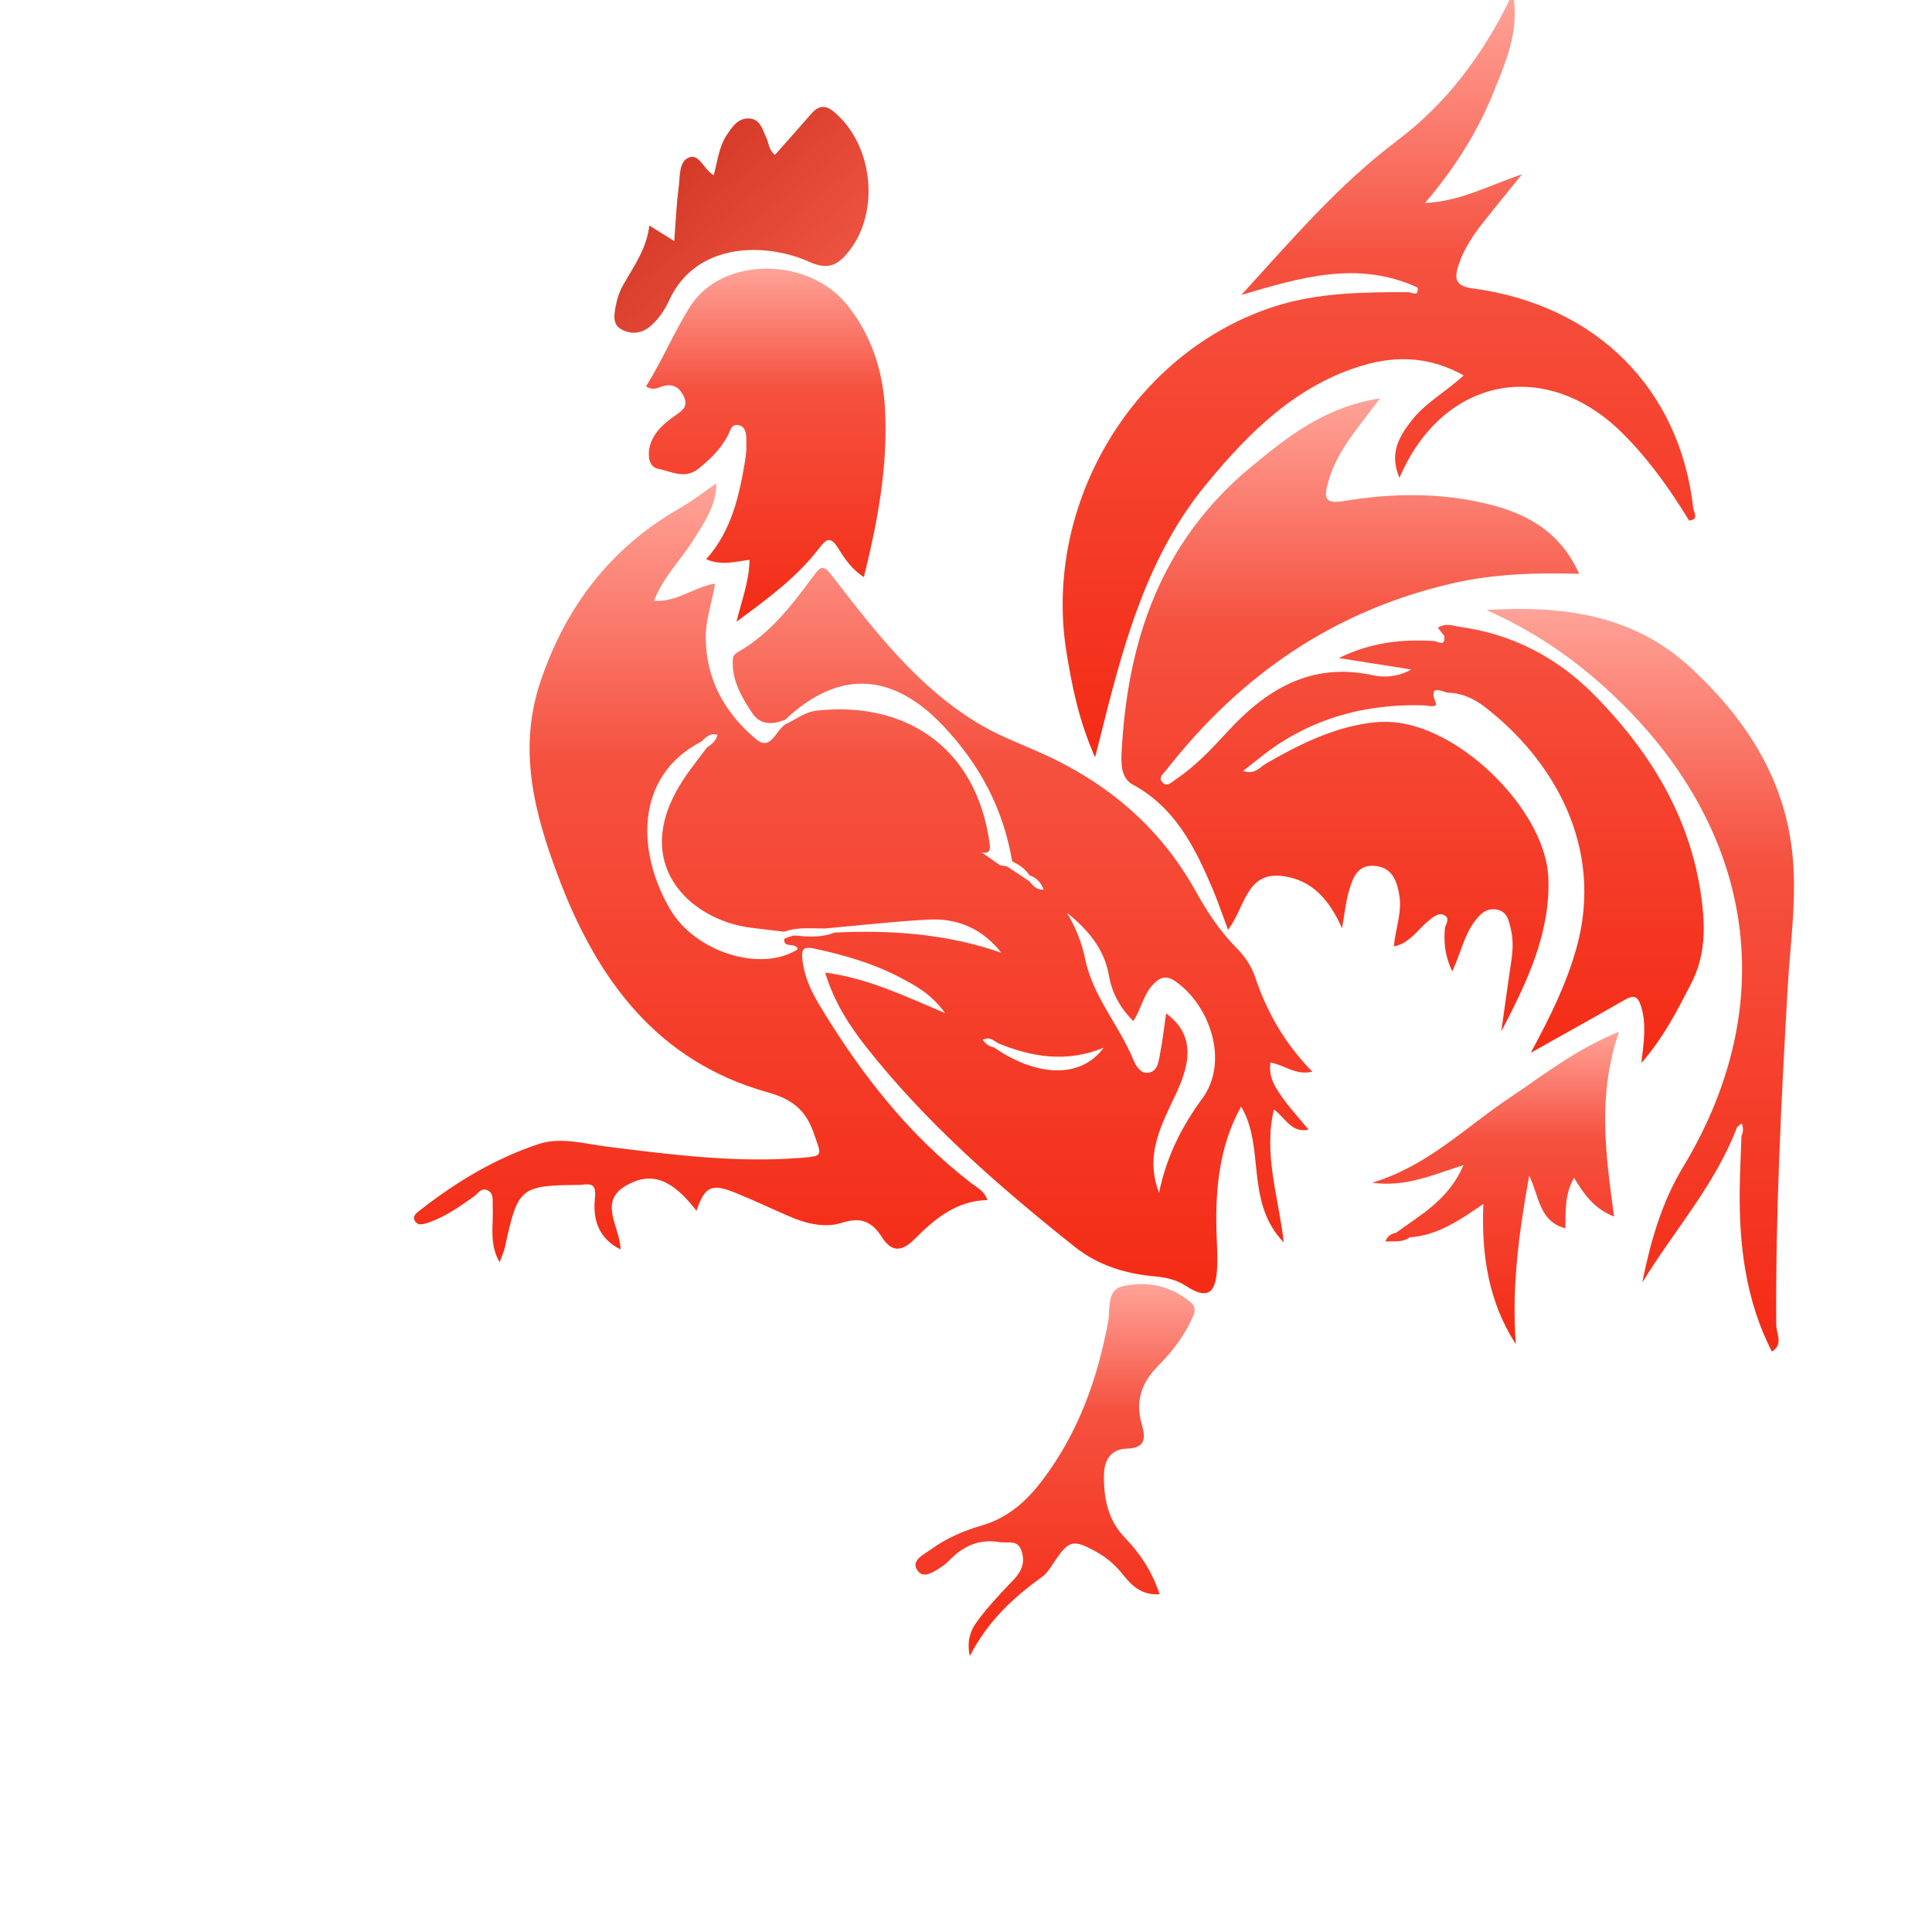
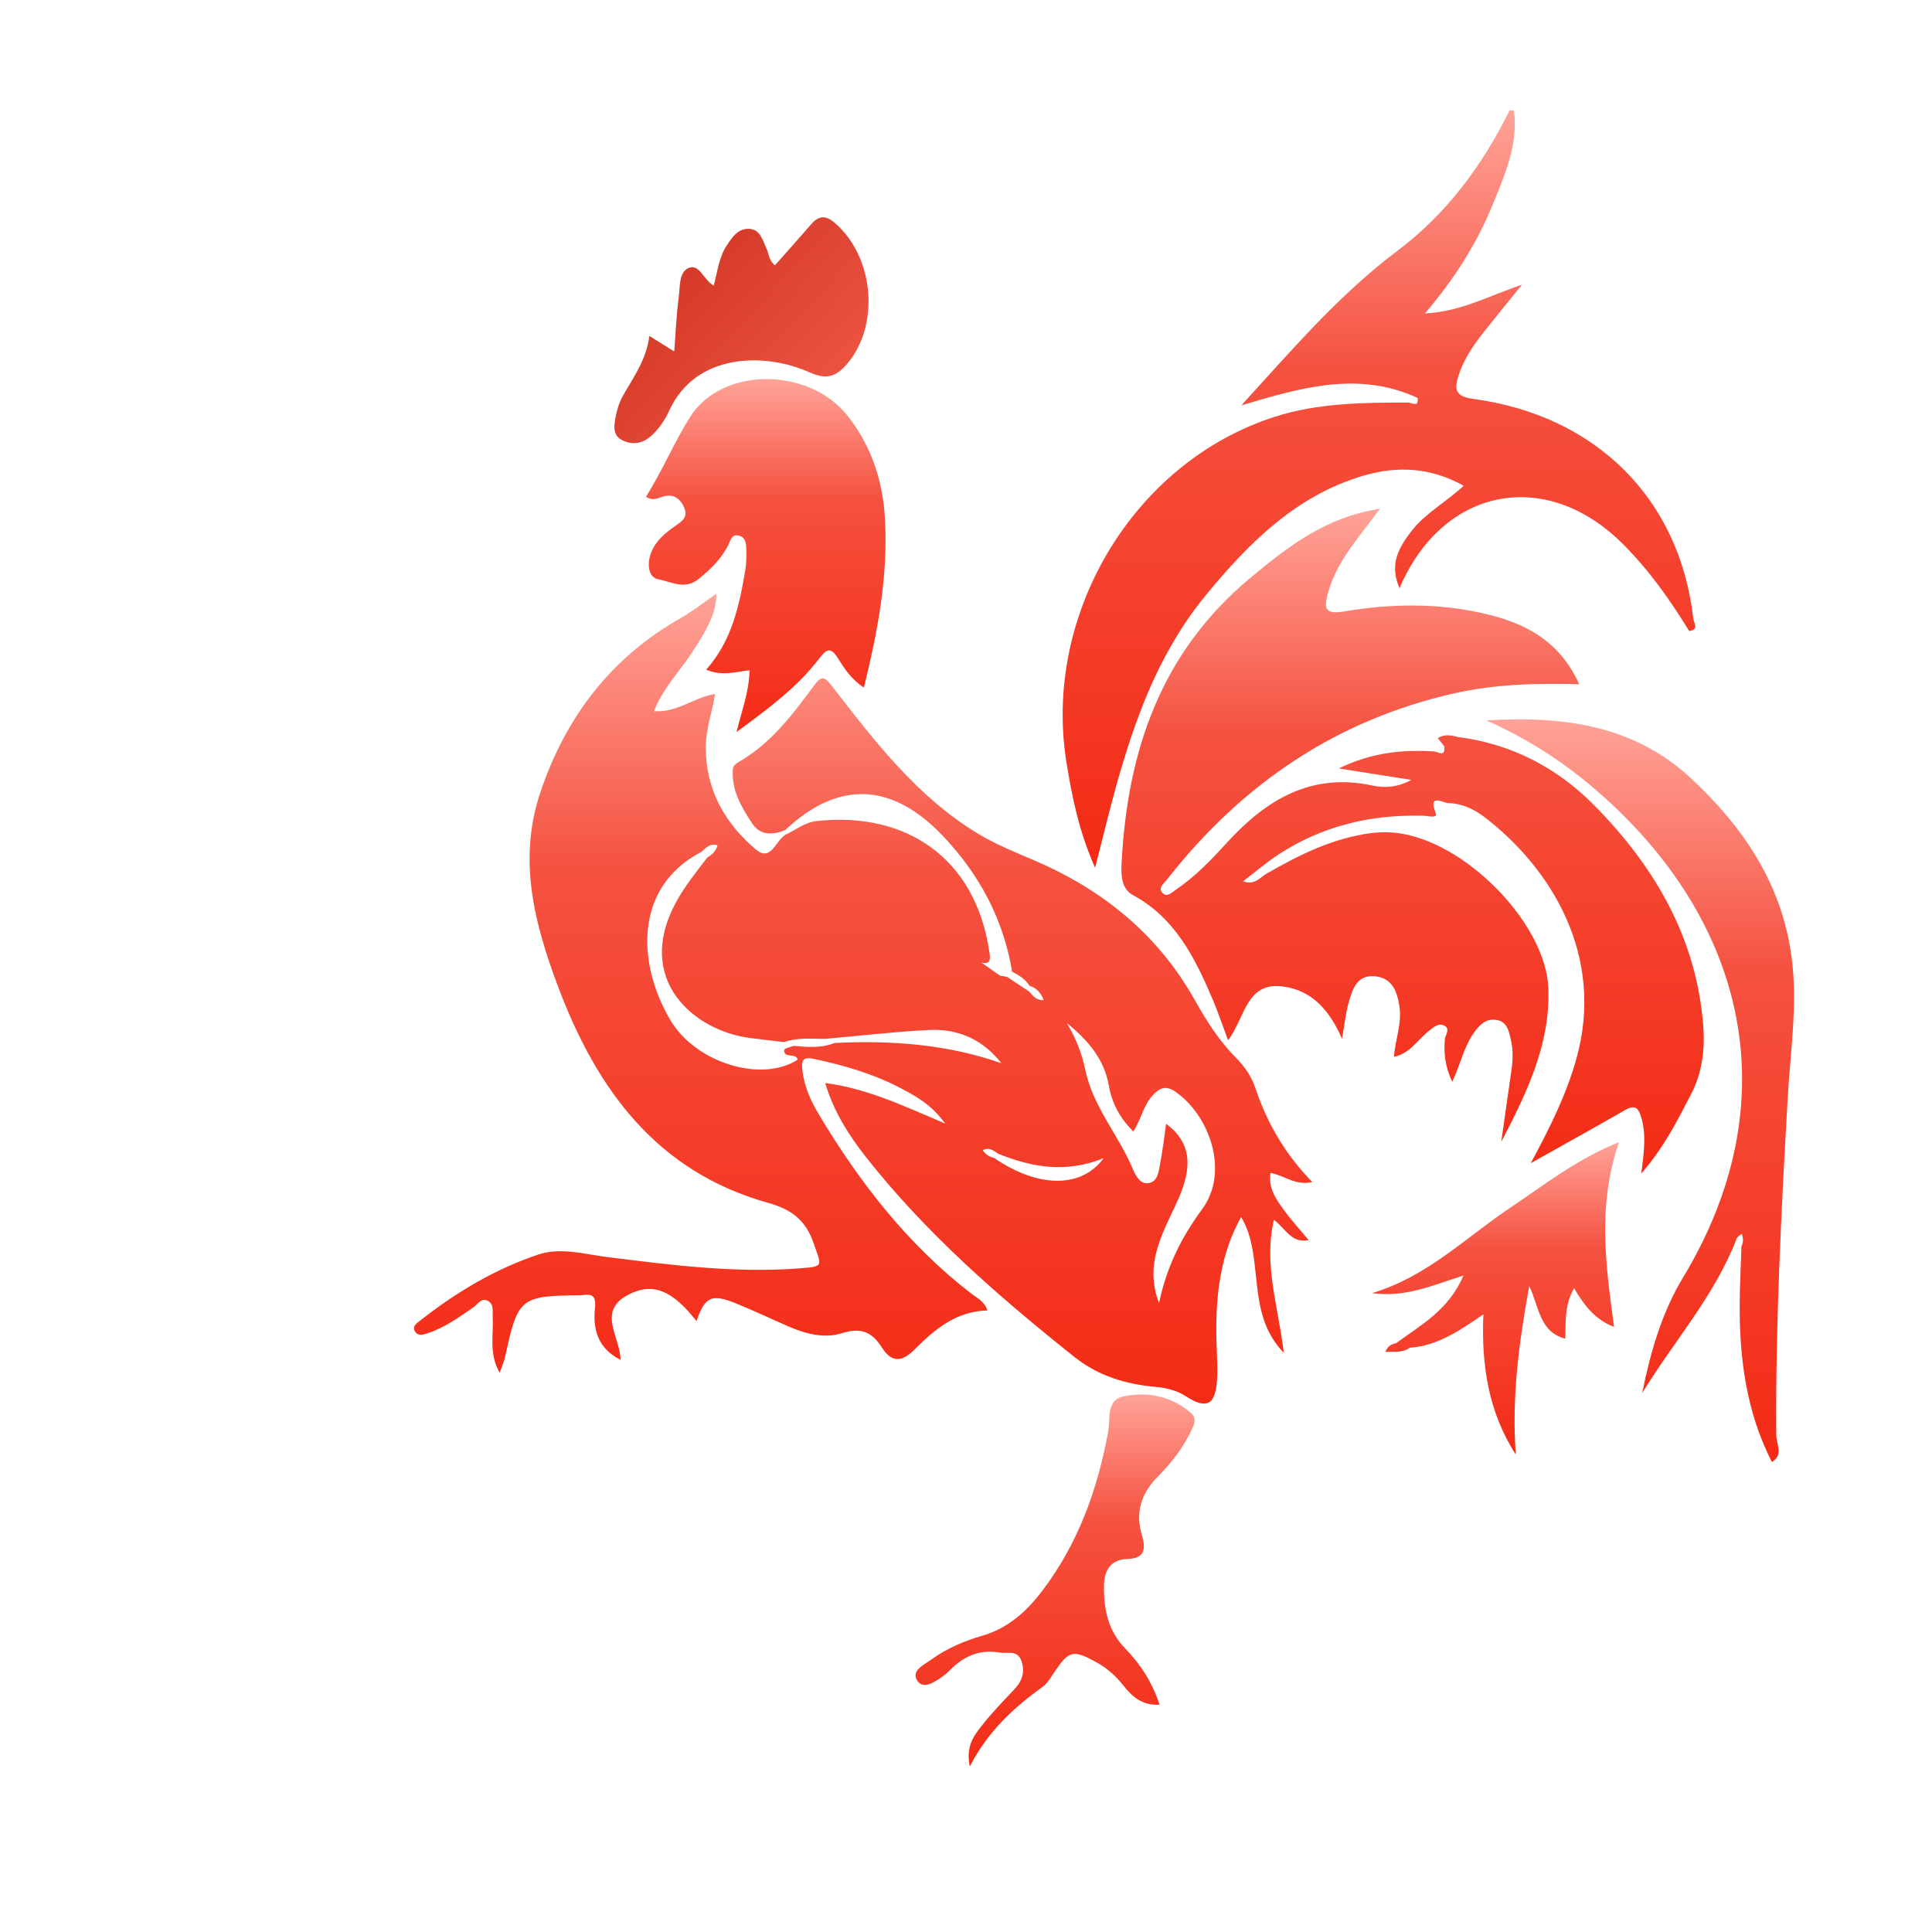
<svg xmlns="http://www.w3.org/2000/svg" width="70" height="70" viewBox="0 0 70 70" fill="none">
-   <path d="M39.677 27.44C39.812 26.91 39.901 26.556 39.99 26.205C40.764 23.122 41.636 20.063 43.692 17.561C45.249 15.668 46.98 13.937 49.422 13.228C50.636 12.877 51.833 12.93 53.031 13.601C52.383 14.201 51.671 14.577 51.17 15.205C50.527 16.011 50.397 16.56 50.706 17.315C52.261 13.659 56 12.917 58.796 15.706C59.74 16.649 60.507 17.726 61.2 18.863C61.581 18.813 61.362 18.571 61.348 18.393C60.856 14.081 57.834 11.046 53.359 10.45C52.703 10.362 52.698 10.07 52.842 9.617C53.029 9.028 53.374 8.52 53.753 8.04C54.162 7.523 54.581 7.012 55.146 6.314C53.893 6.738 52.929 7.289 51.63 7.356C52.731 6.062 53.526 4.784 54.097 3.38C54.537 2.301 55.011 1.22 54.853 0C54.8 0 54.748 0 54.694 0C53.709 2.001 52.409 3.749 50.627 5.09C48.494 6.694 46.775 8.719 44.976 10.687C47.101 10.059 49.197 9.42 51.362 10.417C51.379 10.658 51.346 10.675 51.043 10.585C49.408 10.584 47.761 10.598 46.196 11.098C41.066 12.737 37.767 18.269 38.643 23.642C38.844 24.885 39.089 26.112 39.677 27.44Z" fill="url(#paint0_linear)" />
-   <path d="M47.548 38.829C46.548 37.806 45.899 36.666 45.471 35.388C45.336 34.985 45.084 34.629 44.782 34.325C44.179 33.717 43.721 33.005 43.305 32.26C41.97 29.869 39.975 28.25 37.503 27.186C36.802 26.884 36.084 26.598 35.434 26.205C33.242 24.88 31.701 22.871 30.162 20.88C29.837 20.458 29.75 20.495 29.472 20.869C28.699 21.916 27.912 22.956 26.753 23.615C26.669 23.661 26.563 23.759 26.555 23.841C26.488 24.607 26.855 25.232 27.25 25.831C27.552 26.287 27.998 26.251 28.448 26.078C30.4 24.234 32.352 24.372 34.174 26.299C35.507 27.711 36.351 29.305 36.673 31.21C36.921 31.329 37.146 31.475 37.297 31.714C37.544 31.796 37.708 31.953 37.816 32.236C37.513 32.244 37.414 32.056 37.282 31.92C37.017 31.743 36.751 31.568 36.484 31.391C36.402 31.379 36.319 31.366 36.237 31.351C36.186 31.316 36.135 31.281 36.084 31.245C35.959 31.159 35.835 31.072 35.71 30.983H35.708C35.657 30.947 35.607 30.911 35.556 30.876C35.911 30.964 35.881 30.72 35.849 30.507C35.348 27.048 32.784 25.397 29.592 25.747C29.159 25.795 28.828 26.071 28.451 26.248C28.105 26.458 27.933 27.236 27.391 26.781C26.282 25.847 25.589 24.655 25.57 23.123C25.562 22.454 25.797 21.837 25.908 21.145C25.13 21.269 24.538 21.827 23.695 21.768C24.022 20.931 24.61 20.347 25.052 19.674C25.735 18.635 25.952 18.142 25.954 17.513C25.52 17.811 25.105 18.142 24.649 18.401C22.143 19.827 20.504 21.965 19.584 24.691C18.754 27.141 19.357 29.456 20.227 31.765C21.637 35.507 23.816 38.458 27.828 39.581C28.634 39.806 29.181 40.172 29.478 41.042C29.764 41.877 29.875 41.885 28.989 41.954C26.642 42.136 24.318 41.835 21.994 41.545C21.164 41.442 20.32 41.18 19.493 41.458C17.933 41.981 16.532 42.821 15.234 43.838C15.115 43.929 14.936 44.04 15.023 44.218C15.128 44.435 15.353 44.353 15.512 44.299C16.118 44.096 16.637 43.727 17.157 43.362C17.316 43.252 17.446 42.996 17.689 43.139C17.905 43.268 17.84 43.513 17.851 43.722C17.887 44.376 17.707 45.057 18.103 45.734C18.181 45.514 18.26 45.35 18.297 45.177C18.762 43.024 18.849 42.95 20.988 42.932C21.014 42.932 21.041 42.932 21.066 42.927C21.429 42.882 21.61 42.903 21.556 43.412C21.477 44.156 21.663 44.865 22.485 45.269C22.466 44.43 21.64 43.529 22.724 42.932C23.632 42.433 24.364 42.746 25.236 43.868C25.536 42.99 25.773 42.866 26.636 43.213C27.293 43.478 27.936 43.785 28.588 44.067C29.207 44.336 29.88 44.504 30.511 44.302C31.19 44.087 31.589 44.252 31.954 44.825C32.293 45.357 32.655 45.381 33.147 44.885C33.863 44.164 34.658 43.501 35.778 43.481C35.664 43.146 35.41 43.036 35.207 42.881C32.904 41.113 31.157 38.86 29.67 36.381C29.369 35.876 29.132 35.348 29.069 34.749C29.029 34.381 29.126 34.288 29.502 34.368C30.587 34.601 31.647 34.907 32.633 35.427C33.182 35.717 33.741 36.013 34.245 36.708C32.733 36.067 31.416 35.435 29.897 35.24C30.216 36.295 30.759 37.142 31.381 37.93C33.563 40.699 36.197 42.99 38.933 45.169C39.787 45.85 40.788 46.153 41.858 46.248C42.256 46.283 42.632 46.372 42.975 46.595C43.708 47.07 44.038 46.907 44.095 46.009C44.125 45.532 44.087 45.05 44.074 44.57C44.035 43.009 44.193 41.489 44.968 40.093C45.849 41.561 45.095 43.547 46.514 45.016C46.317 43.334 45.774 41.822 46.156 40.197C46.585 40.512 46.783 41.06 47.416 40.931C47.094 40.544 46.777 40.197 46.502 39.819C46.226 39.438 45.95 39.041 46.031 38.5C46.529 38.576 46.926 38.972 47.548 38.829ZM30.237 33.789C29.754 33.983 29.254 33.94 28.755 33.893C28.634 33.941 28.413 33.986 28.412 34.039C28.399 34.38 28.839 34.12 28.901 34.394C27.593 35.24 25.209 34.516 24.287 32.957C23.072 30.9 22.975 28.125 25.414 26.866C25.576 26.712 25.732 26.544 25.998 26.624C25.939 26.842 25.792 26.969 25.622 27.075C25.224 27.602 24.806 28.109 24.489 28.697C22.981 31.486 25.124 33.338 27.165 33.607C27.579 33.662 27.996 33.707 28.412 33.757C28.45 33.742 28.488 33.731 28.526 33.72C28.548 33.713 28.57 33.707 28.591 33.702C28.594 33.7 28.597 33.7 28.601 33.7C29.021 33.598 29.453 33.641 29.881 33.641C31.138 33.53 32.392 33.383 33.65 33.318C34.694 33.264 35.596 33.646 36.281 34.521C34.312 33.832 32.288 33.689 30.237 33.789ZM36.013 37.949C35.838 37.919 35.712 37.827 35.607 37.673C35.87 37.54 36.018 37.721 36.189 37.81C37.406 38.301 38.642 38.51 39.987 37.962C39.177 39.078 37.579 39.035 36.013 37.949ZM43.557 39.81C42.832 40.795 42.27 41.876 41.994 43.218C41.574 42.116 41.878 41.233 42.267 40.358C42.483 39.873 42.746 39.404 42.898 38.9C43.146 38.092 43.084 37.33 42.251 36.716C42.172 37.265 42.121 37.715 42.035 38.157C41.98 38.434 41.961 38.799 41.627 38.865C41.328 38.922 41.154 38.616 41.059 38.388C40.542 37.139 39.595 36.103 39.315 34.735C39.195 34.147 38.969 33.594 38.655 33.069C39.393 33.665 40.002 34.354 40.174 35.326C40.288 35.976 40.571 36.504 41.062 36.996C41.348 36.556 41.424 36.059 41.75 35.7C41.991 35.435 42.222 35.308 42.567 35.542C43.828 36.398 44.554 38.458 43.557 39.81Z" fill="url(#paint1_linear)" />
-   <path d="M61.276 35.634C61.676 34.863 61.779 34.015 61.711 33.15C61.459 29.953 59.935 27.38 57.763 25.179C56.416 23.812 54.756 22.95 52.828 22.704C52.578 22.638 52.333 22.592 52.094 22.743C52.172 22.842 52.25 22.94 52.328 23.04C52.374 23.425 52.142 23.268 51.971 23.226C50.827 23.159 49.712 23.253 48.507 23.843C49.493 23.998 50.314 24.128 51.134 24.257C50.657 24.525 50.166 24.559 49.724 24.462C47.519 23.986 45.893 24.963 44.474 26.51C43.9 27.136 43.319 27.754 42.611 28.23C42.47 28.324 42.299 28.523 42.129 28.36C41.938 28.177 42.162 28.023 42.265 27.889C44.972 24.427 48.392 22.092 52.683 21.122C54.145 20.792 55.627 20.747 57.217 20.79C56.509 19.226 55.284 18.592 53.856 18.25C52.139 17.837 50.4 17.866 48.678 18.157C47.954 18.279 47.984 17.982 48.114 17.493C48.289 16.84 48.627 16.268 49.021 15.73C49.317 15.324 49.627 14.929 50.001 14.434C48.026 14.735 46.663 15.803 45.28 16.957C42.067 19.639 40.856 23.191 40.639 27.223C40.617 27.64 40.602 28.189 41.045 28.429C42.573 29.254 43.292 30.695 43.933 32.201C44.127 32.654 44.282 33.123 44.495 33.689C45.114 32.883 45.144 31.557 46.493 31.743C47.545 31.888 48.172 32.607 48.624 33.635C48.719 33.098 48.757 32.697 48.867 32.315C49.008 31.825 49.176 31.295 49.844 31.375C50.462 31.449 50.625 31.949 50.704 32.467C50.798 33.082 50.555 33.67 50.503 34.29C51.087 34.174 51.361 33.675 51.769 33.355C51.933 33.228 52.117 33.044 52.334 33.163C52.561 33.286 52.361 33.497 52.348 33.664C52.31 34.163 52.356 34.642 52.617 35.196C52.923 34.542 53.045 33.904 53.421 33.394C53.615 33.132 53.834 32.898 54.203 32.951C54.6 33.008 54.66 33.331 54.737 33.649C54.827 34.02 54.819 34.386 54.765 34.76C54.637 35.629 54.518 36.499 54.394 37.37C55.311 35.611 56.176 33.839 56.1 31.807C56.014 29.54 53.285 26.675 50.863 26.219C50.471 26.145 50.089 26.134 49.689 26.184C48.297 26.36 47.08 26.971 45.882 27.658C45.65 27.791 45.46 28.088 45.039 27.931C45.493 27.584 45.891 27.242 46.325 26.958C47.924 25.913 49.694 25.501 51.585 25.556C51.731 25.561 52.099 25.662 52.02 25.465C51.721 24.724 52.307 25.095 52.467 25.098C52.951 25.106 53.397 25.309 53.778 25.599C56.235 27.483 58.147 30.648 57.12 34.343C56.758 35.642 56.173 36.83 55.462 38.144C56.7 37.448 57.782 36.851 58.855 36.233C59.193 36.039 59.345 36.079 59.464 36.478C59.651 37.1 59.567 37.715 59.469 38.515C60.299 37.562 60.781 36.589 61.276 35.634Z" fill="url(#paint2_linear)" />
-   <path d="M24.997 11.117C24.419 12.04 23.991 13.071 23.405 14.001C23.615 14.129 23.769 14.084 23.916 14.027C24.296 13.879 24.58 13.966 24.768 14.346C24.973 14.757 24.676 14.905 24.413 15.093C24.111 15.308 23.823 15.552 23.65 15.889C23.432 16.311 23.439 16.914 23.853 16.988C24.286 17.065 24.803 17.384 25.298 16.988C25.74 16.634 26.13 16.257 26.387 15.748C26.466 15.592 26.503 15.353 26.747 15.401C27.004 15.451 27.038 15.682 27.041 15.9C27.042 16.14 27.049 16.384 27.009 16.618C26.793 17.929 26.519 19.22 25.586 20.262C26.146 20.503 26.631 20.35 27.157 20.283C27.147 21.02 26.896 21.688 26.685 22.523C27.858 21.664 28.893 20.893 29.688 19.852C29.95 19.509 30.1 19.436 30.359 19.849C30.594 20.223 30.84 20.609 31.299 20.91C31.805 18.876 32.178 16.874 32.065 14.815C31.989 13.436 31.575 12.148 30.7 11.054C29.29 9.286 26.146 9.28 24.997 11.117Z" fill="url(#paint3_linear)" />
-   <path d="M64.91 30.659C64.557 28.013 63.151 25.951 61.269 24.201C59.163 22.242 56.565 21.935 53.853 22.102C55.292 22.739 56.597 23.568 57.787 24.591C63.363 29.383 64.801 35.966 60.977 42.291C60.204 43.57 59.796 45.005 59.501 46.471C60.65 44.589 62.143 42.932 62.936 40.841C62.992 40.795 63.043 40.74 63.109 40.708C63.163 40.858 63.171 41.005 63.097 41.151C63.075 41.811 63.04 42.473 63.033 43.133C63.011 45.161 63.26 47.136 64.198 48.97C64.631 48.705 64.355 48.323 64.357 47.987C64.328 43.934 64.539 39.891 64.768 35.846C64.863 34.12 65.142 32.393 64.91 30.659Z" fill="url(#paint4_linear)" />
-   <path d="M22.524 11.939C22.873 12.124 23.245 12.09 23.557 11.825C23.864 11.565 24.087 11.228 24.254 10.866C25.224 8.772 27.728 8.771 29.326 9.489C29.96 9.773 30.297 9.638 30.678 9.2C31.898 7.794 31.674 5.291 30.238 4.069C29.892 3.774 29.646 3.825 29.375 4.141C28.948 4.637 28.509 5.124 28.078 5.612C27.845 5.428 27.863 5.19 27.772 5.004C27.626 4.702 27.552 4.299 27.123 4.291C26.738 4.284 26.533 4.588 26.338 4.882C26.047 5.318 25.996 5.84 25.86 6.348C25.497 6.147 25.349 5.572 24.981 5.699C24.59 5.834 24.644 6.375 24.594 6.752C24.508 7.39 24.483 8.035 24.429 8.735C24.133 8.551 23.911 8.413 23.527 8.172C23.424 9.028 22.956 9.659 22.573 10.335C22.445 10.561 22.358 10.825 22.31 11.082C22.253 11.387 22.174 11.753 22.524 11.939Z" fill="url(#paint5_linear)" />
-   <path d="M54.699 39.772C53.102 40.837 51.722 42.251 49.713 42.852C50.919 43.022 51.889 42.574 53.025 42.214C52.488 43.472 51.477 44.008 50.586 44.663C50.44 44.7 50.295 44.74 50.192 44.983C50.521 44.962 50.811 45.028 51.079 44.83C52.081 44.763 52.883 44.215 53.745 43.621C53.666 45.493 53.942 47.184 54.921 48.703C54.769 46.682 55.021 44.71 55.407 42.595C55.775 43.372 55.773 44.257 56.717 44.504C56.725 43.855 56.695 43.257 57.032 42.675C57.4 43.29 57.778 43.807 58.48 44.077C58.177 41.835 57.87 39.664 58.661 37.381C57.079 38.023 55.924 38.955 54.699 39.772Z" fill="url(#paint6_linear)" />
-   <path d="M40.691 46.598C40.075 46.728 40.236 47.427 40.151 47.881C39.761 49.978 39.063 51.929 37.763 53.638C37.187 54.396 36.522 54.993 35.587 55.266C34.932 55.457 34.296 55.725 33.734 56.135C33.471 56.328 32.995 56.528 33.237 56.896C33.456 57.228 33.855 56.943 34.142 56.75C34.229 56.691 34.312 56.621 34.385 56.546C34.889 56.019 35.477 55.746 36.221 55.875C36.514 55.925 36.87 55.761 37.013 56.196C37.146 56.599 37.025 56.915 36.748 57.211C36.348 57.635 35.941 58.054 35.583 58.511C35.297 58.874 34.983 59.258 35.137 60C35.811 58.703 36.743 57.864 37.771 57.121C37.936 57.002 38.054 56.806 38.171 56.63C38.734 55.788 38.869 55.751 39.758 56.247C40.131 56.456 40.439 56.736 40.707 57.076C41.02 57.472 41.388 57.805 42.014 57.763C41.746 56.944 41.312 56.287 40.764 55.722C40.139 55.077 39.99 54.296 39.999 53.452C40.005 52.906 40.24 52.504 40.828 52.487C41.483 52.467 41.524 52.13 41.37 51.61C41.127 50.791 41.349 50.107 41.948 49.501C42.432 49.013 42.862 48.469 43.16 47.836C43.26 47.623 43.39 47.401 43.143 47.189C42.421 46.571 41.559 46.413 40.691 46.598Z" fill="url(#paint7_linear)" />
-   <path d="M37.338 31.778C37.343 31.786 37.344 31.794 37.344 31.802C37.349 31.796 37.354 31.79 37.358 31.782C37.351 31.782 37.344 31.78 37.338 31.778Z" fill="url(#paint8_linear)" />
+   <path d="M39.677 31.44C39.812 30.91 39.901 30.556 39.99 30.205C40.764 27.122 41.636 24.063 43.692 21.561C45.249 19.668 46.98 17.937 49.422 17.228C50.636 16.877 51.833 16.93 53.031 17.601C52.383 18.201 51.671 18.577 51.17 19.205C50.527 20.011 50.397 20.56 50.706 21.315C52.261 17.659 56 16.917 58.796 19.706C59.74 20.649 60.507 21.726 61.2 22.863C61.581 22.813 61.362 22.571 61.348 22.393C60.856 18.081 57.834 15.046 53.359 14.45C52.703 14.362 52.698 14.07 52.842 13.617C53.029 13.028 53.374 12.52 53.753 12.04C54.162 11.523 54.581 11.012 55.146 10.314C53.893 10.738 52.929 11.289 51.63 11.356C52.731 10.062 53.526 8.784 54.097 7.38C54.537 6.301 55.011 5.22 54.853 4C54.8 4 54.748 4 54.694 4C53.709 6.001 52.409 7.75 50.627 9.09C48.494 10.694 46.775 12.719 44.976 14.687C47.101 14.059 49.197 13.419 51.362 14.417C51.379 14.658 51.346 14.675 51.043 14.585C49.408 14.584 47.761 14.598 46.196 15.098C41.066 16.737 37.767 22.269 38.643 27.642C38.844 28.885 39.089 30.112 39.677 31.44Z" fill="url(#paint0_linear)" />
+   <path d="M47.548 42.829C46.548 41.806 45.899 40.666 45.471 39.388C45.336 38.985 45.084 38.629 44.782 38.325C44.179 37.717 43.721 37.005 43.305 36.26C41.97 33.869 39.975 32.251 37.503 31.186C36.802 30.884 36.084 30.598 35.434 30.205C33.242 28.88 31.701 26.871 30.162 24.88C29.837 24.458 29.75 24.495 29.472 24.869C28.699 25.916 27.912 26.956 26.753 27.615C26.669 27.661 26.563 27.759 26.555 27.841C26.488 28.607 26.855 29.232 27.25 29.831C27.552 30.287 27.998 30.251 28.448 30.078C30.4 28.234 32.352 28.372 34.174 30.299C35.507 31.711 36.351 33.306 36.673 35.21C36.921 35.329 37.146 35.475 37.297 35.714C37.544 35.796 37.708 35.953 37.816 36.236C37.513 36.244 37.414 36.056 37.282 35.92C37.017 35.743 36.751 35.568 36.484 35.391C36.402 35.379 36.319 35.366 36.237 35.351C36.186 35.316 36.135 35.281 36.084 35.245C35.959 35.159 35.835 35.072 35.71 34.983H35.708C35.657 34.947 35.607 34.911 35.556 34.876C35.911 34.964 35.881 34.72 35.849 34.507C35.348 31.048 32.784 29.397 29.592 29.747C29.159 29.795 28.828 30.071 28.451 30.248C28.105 30.458 27.933 31.236 27.391 30.781C26.282 29.847 25.589 28.655 25.57 27.123C25.562 26.454 25.797 25.837 25.908 25.145C25.13 25.269 24.538 25.827 23.695 25.768C24.022 24.931 24.61 24.347 25.052 23.674C25.735 22.635 25.952 22.142 25.954 21.513C25.52 21.811 25.105 22.142 24.649 22.401C22.143 23.827 20.504 25.965 19.584 28.691C18.754 31.141 19.357 33.456 20.227 35.766C21.637 39.507 23.816 42.458 27.828 43.581C28.634 43.806 29.181 44.172 29.478 45.042C29.764 45.877 29.875 45.885 28.989 45.954C26.642 46.136 24.318 45.835 21.994 45.545C21.164 45.442 20.32 45.18 19.493 45.458C17.933 45.981 16.532 46.821 15.234 47.838C15.115 47.929 14.936 48.04 15.023 48.218C15.128 48.435 15.353 48.353 15.512 48.299C16.118 48.096 16.637 47.727 17.157 47.362C17.316 47.252 17.446 46.996 17.689 47.139C17.905 47.268 17.84 47.513 17.851 47.722C17.887 48.376 17.707 49.057 18.103 49.734C18.181 49.514 18.26 49.35 18.297 49.177C18.762 47.024 18.849 46.95 20.988 46.932C21.014 46.932 21.041 46.932 21.066 46.927C21.429 46.882 21.61 46.903 21.556 47.412C21.477 48.156 21.663 48.865 22.485 49.269C22.466 48.43 21.64 47.529 22.724 46.932C23.632 46.433 24.364 46.746 25.236 47.868C25.536 46.99 25.773 46.866 26.636 47.213C27.293 47.478 27.936 47.785 28.588 48.067C29.207 48.336 29.88 48.504 30.511 48.302C31.19 48.087 31.589 48.252 31.954 48.825C32.293 49.357 32.655 49.381 33.147 48.885C33.863 48.164 34.658 47.501 35.778 47.481C35.664 47.146 35.41 47.036 35.207 46.881C32.904 45.113 31.157 42.86 29.67 40.381C29.369 39.876 29.132 39.348 29.069 38.749C29.029 38.381 29.126 38.288 29.502 38.368C30.587 38.601 31.647 38.907 32.633 39.427C33.182 39.717 33.741 40.013 34.245 40.708C32.733 40.067 31.416 39.435 29.897 39.24C30.216 40.295 30.759 41.142 31.381 41.93C33.563 44.699 36.197 46.99 38.933 49.169C39.787 49.85 40.788 50.153 41.858 50.248C42.256 50.283 42.632 50.372 42.975 50.595C43.708 51.07 44.038 50.907 44.095 50.009C44.125 49.532 44.087 49.05 44.074 48.57C44.035 47.009 44.193 45.489 44.968 44.093C45.849 45.561 45.095 47.547 46.514 49.016C46.317 47.334 45.774 45.822 46.156 44.197C46.585 44.512 46.783 45.06 47.416 44.931C47.094 44.544 46.777 44.197 46.502 43.819C46.226 43.438 45.95 43.041 46.031 42.5C46.529 42.576 46.926 42.972 47.548 42.829ZM30.237 37.789C29.754 37.983 29.254 37.94 28.755 37.893C28.634 37.941 28.413 37.986 28.412 38.039C28.399 38.38 28.839 38.12 28.901 38.394C27.593 39.24 25.209 38.516 24.287 36.957C23.072 34.9 22.975 32.125 25.414 30.866C25.576 30.712 25.732 30.544 25.998 30.624C25.939 30.842 25.792 30.969 25.622 31.075C25.224 31.602 24.806 32.109 24.489 32.697C22.981 35.486 25.124 37.338 27.165 37.607C27.579 37.662 27.996 37.707 28.412 37.757C28.45 37.742 28.488 37.731 28.526 37.72C28.548 37.713 28.57 37.707 28.591 37.702C28.594 37.7 28.597 37.7 28.601 37.7C29.021 37.598 29.453 37.641 29.881 37.641C31.138 37.53 32.392 37.383 33.65 37.318C34.694 37.264 35.596 37.646 36.281 38.521C34.312 37.832 32.288 37.689 30.237 37.789ZM36.013 41.949C35.838 41.919 35.712 41.827 35.607 41.673C35.87 41.54 36.018 41.721 36.189 41.81C37.406 42.301 38.642 42.51 39.987 41.962C39.177 43.078 37.579 43.035 36.013 41.949ZM43.557 43.81C42.832 44.795 42.27 45.876 41.994 47.218C41.574 46.116 41.878 45.233 42.267 44.358C42.483 43.873 42.746 43.404 42.898 42.9C43.146 42.092 43.084 41.33 42.251 40.716C42.172 41.265 42.121 41.715 42.035 42.157C41.98 42.434 41.961 42.799 41.627 42.865C41.328 42.922 41.154 42.616 41.059 42.388C40.542 41.139 39.595 40.103 39.315 38.735C39.195 38.147 38.969 37.594 38.655 37.069C39.393 37.665 40.002 38.354 40.174 39.326C40.288 39.976 40.571 40.504 41.062 40.996C41.348 40.556 41.424 40.059 41.75 39.7C41.991 39.435 42.222 39.308 42.567 39.542C43.828 40.398 44.554 42.458 43.557 43.81Z" fill="url(#paint1_linear)" />
+   <path d="M61.276 39.634C61.676 38.863 61.779 38.015 61.711 37.15C61.459 33.953 59.935 31.38 57.763 29.179C56.416 27.812 54.756 26.95 52.828 26.704C52.578 26.638 52.333 26.592 52.094 26.743C52.172 26.842 52.25 26.94 52.328 27.04C52.374 27.425 52.142 27.268 51.971 27.226C50.827 27.159 49.712 27.253 48.507 27.843C49.493 27.998 50.314 28.128 51.134 28.257C50.657 28.525 50.166 28.559 49.724 28.462C47.519 27.986 45.893 28.963 44.474 30.51C43.9 31.136 43.319 31.754 42.611 32.23C42.47 32.324 42.299 32.523 42.129 32.36C41.938 32.177 42.162 32.023 42.265 31.889C44.972 28.427 48.392 26.092 52.683 25.122C54.145 24.792 55.627 24.747 57.217 24.79C56.509 23.226 55.284 22.592 53.856 22.25C52.139 21.837 50.4 21.866 48.678 22.157C47.954 22.279 47.984 21.982 48.114 21.493C48.289 20.84 48.627 20.268 49.021 19.73C49.317 19.324 49.627 18.929 50.001 18.434C48.026 18.735 46.663 19.802 45.28 20.957C42.067 23.639 40.856 27.191 40.639 31.223C40.617 31.64 40.602 32.19 41.045 32.429C42.573 33.254 43.292 34.694 43.933 36.201C44.127 36.654 44.282 37.123 44.495 37.689C45.114 36.883 45.144 35.557 46.493 35.743C47.545 35.888 48.172 36.607 48.624 37.635C48.719 37.098 48.757 36.697 48.867 36.315C49.008 35.825 49.176 35.295 49.844 35.375C50.462 35.449 50.625 35.949 50.704 36.467C50.798 37.082 50.555 37.67 50.503 38.29C51.087 38.174 51.361 37.675 51.769 37.355C51.933 37.228 52.117 37.044 52.334 37.163C52.561 37.286 52.361 37.497 52.348 37.664C52.31 38.163 52.356 38.642 52.617 39.196C52.923 38.542 53.045 37.904 53.421 37.394C53.615 37.132 53.834 36.898 54.203 36.951C54.6 37.008 54.66 37.331 54.737 37.649C54.827 38.02 54.819 38.386 54.765 38.76C54.637 39.629 54.518 40.499 54.394 41.37C55.311 39.611 56.176 37.839 56.1 35.807C56.014 33.54 53.285 30.675 50.863 30.219C50.471 30.145 50.089 30.134 49.689 30.184C48.297 30.36 47.08 30.971 45.882 31.658C45.65 31.791 45.46 32.088 45.039 31.931C45.493 31.584 45.891 31.242 46.325 30.958C47.924 29.913 49.694 29.501 51.585 29.556C51.731 29.561 52.099 29.662 52.02 29.465C51.721 28.724 52.307 29.095 52.467 29.098C52.951 29.106 53.397 29.309 53.778 29.599C56.235 31.483 58.147 34.648 57.12 38.343C56.758 39.642 56.173 40.83 55.462 42.144C56.7 41.448 57.782 40.851 58.855 40.233C59.193 40.039 59.345 40.079 59.464 40.478C59.651 41.1 59.567 41.715 59.469 42.515C60.299 41.562 60.781 40.589 61.276 39.634Z" fill="url(#paint2_linear)" />
+   <path d="M24.997 15.117C24.419 16.04 23.991 17.071 23.405 18.001C23.615 18.129 23.769 18.084 23.916 18.026C24.296 17.879 24.58 17.965 24.768 18.346C24.973 18.757 24.676 18.905 24.413 19.093C24.111 19.308 23.823 19.552 23.65 19.889C23.432 20.311 23.439 20.914 23.853 20.988C24.286 21.065 24.803 21.384 25.298 20.988C25.74 20.634 26.13 20.257 26.387 19.748C26.466 19.592 26.503 19.353 26.747 19.401C27.004 19.451 27.038 19.682 27.041 19.901C27.042 20.14 27.049 20.384 27.009 20.618C26.793 21.929 26.519 23.22 25.586 24.262C26.146 24.503 26.631 24.35 27.157 24.283C27.147 25.02 26.896 25.688 26.685 26.523C27.858 25.664 28.893 24.893 29.688 23.852C29.95 23.509 30.1 23.436 30.359 23.849C30.594 24.223 30.84 24.609 31.299 24.91C31.805 22.876 32.178 20.874 32.065 18.815C31.989 17.436 31.575 16.148 30.7 15.054C29.29 13.286 26.146 13.28 24.997 15.117Z" fill="url(#paint3_linear)" />
+   <path d="M64.91 34.659C64.557 32.013 63.151 29.951 61.269 28.201C59.163 26.242 56.565 25.935 53.853 26.102C55.292 26.739 56.597 27.568 57.787 28.591C63.363 33.383 64.801 39.966 60.977 46.291C60.204 47.57 59.796 49.005 59.501 50.471C60.65 48.589 62.143 46.932 62.936 44.841C62.992 44.795 63.043 44.74 63.109 44.708C63.163 44.858 63.171 45.005 63.097 45.151C63.075 45.811 63.04 46.473 63.033 47.133C63.011 49.161 63.26 51.136 64.198 52.97C64.631 52.705 64.355 52.323 64.357 51.987C64.328 47.934 64.539 43.891 64.768 39.846C64.863 38.12 65.142 36.393 64.91 34.659Z" fill="url(#paint4_linear)" />
+   <path d="M22.524 15.939C22.873 16.124 23.245 16.09 23.557 15.825C23.864 15.565 24.087 15.228 24.254 14.866C25.224 12.772 27.728 12.771 29.326 13.489C29.96 13.773 30.297 13.638 30.678 13.2C31.898 11.794 31.674 9.291 30.238 8.069C29.892 7.774 29.646 7.825 29.375 8.141C28.948 8.637 28.509 9.124 28.078 9.612C27.845 9.428 27.863 9.19 27.772 9.004C27.626 8.702 27.552 8.299 27.123 8.291C26.738 8.284 26.533 8.588 26.338 8.882C26.047 9.318 25.996 9.84 25.86 10.348C25.497 10.147 25.349 9.572 24.981 9.699C24.59 9.834 24.644 10.375 24.594 10.752C24.508 11.39 24.483 12.035 24.429 12.735C24.133 12.551 23.911 12.413 23.527 12.172C23.424 13.028 22.956 13.659 22.573 14.335C22.445 14.561 22.358 14.825 22.31 15.082C22.253 15.387 22.174 15.753 22.524 15.939Z" fill="url(#paint5_linear)" />
+   <path d="M54.699 43.772C53.102 44.837 51.722 46.251 49.713 46.852C50.919 47.022 51.889 46.574 53.025 46.214C52.488 47.472 51.477 48.008 50.586 48.663C50.44 48.7 50.295 48.74 50.192 48.983C50.521 48.962 50.811 49.028 51.079 48.83C52.081 48.763 52.883 48.215 53.745 47.621C53.666 49.493 53.942 51.184 54.921 52.703C54.769 50.682 55.021 48.71 55.407 46.595C55.775 47.372 55.773 48.257 56.717 48.504C56.725 47.855 56.695 47.257 57.032 46.675C57.4 47.29 57.778 47.807 58.48 48.077C58.177 45.835 57.87 43.664 58.661 41.381C57.079 42.023 55.924 42.955 54.699 43.772Z" fill="url(#paint6_linear)" />
+   <path d="M40.691 50.598C40.075 50.728 40.236 51.427 40.151 51.881C39.761 53.978 39.063 55.929 37.763 57.638C37.187 58.396 36.522 58.993 35.587 59.266C34.932 59.457 34.296 59.725 33.734 60.135C33.471 60.328 32.995 60.528 33.237 60.896C33.456 61.228 33.855 60.943 34.142 60.75C34.229 60.691 34.312 60.621 34.385 60.546C34.889 60.019 35.477 59.746 36.221 59.875C36.514 59.925 36.87 59.761 37.013 60.196C37.146 60.599 37.025 60.915 36.748 61.211C36.348 61.635 35.941 62.054 35.583 62.511C35.297 62.874 34.983 63.258 35.137 64C35.811 62.703 36.743 61.864 37.771 61.121C37.936 61.002 38.054 60.806 38.171 60.63C38.734 59.788 38.869 59.751 39.758 60.247C40.131 60.456 40.439 60.736 40.707 61.076C41.02 61.472 41.388 61.805 42.014 61.763C41.746 60.944 41.312 60.287 40.764 59.722C40.139 59.077 39.99 58.296 39.999 57.452C40.005 56.906 40.24 56.504 40.828 56.487C41.483 56.467 41.524 56.13 41.37 55.61C41.127 54.791 41.349 54.107 41.948 53.501C42.432 53.013 42.862 52.469 43.16 51.836C43.26 51.623 43.39 51.401 43.143 51.189C42.421 50.571 41.559 50.413 40.691 50.598Z" fill="url(#paint7_linear)" />
+   <path d="M37.338 35.778C37.343 35.786 37.344 35.794 37.344 35.802C37.349 35.796 37.354 35.789 37.358 35.782C37.351 35.782 37.344 35.78 37.338 35.778Z" fill="url(#paint8_linear)" />
  <defs>
-     <linearGradient id="paint0_linear" x1="49.963" y1="0" x2="49.963" y2="27.44" gradientUnits="userSpaceOnUse">
+     <linearGradient id="paint0_linear" x1="49.963" y1="4" x2="49.963" y2="31.44" gradientUnits="userSpaceOnUse">
      <stop offset="0.003" stop-color="#FFA297" />
      <stop offset="0.342" stop-color="#F5513F" />
      <stop offset="1" stop-color="#F42B15" />
    </linearGradient>
-     <linearGradient id="paint1_linear" x1="31.274" y1="17.513" x2="31.274" y2="46.855" gradientUnits="userSpaceOnUse">
+     <linearGradient id="paint1_linear" x1="31.274" y1="21.513" x2="31.274" y2="50.855" gradientUnits="userSpaceOnUse">
      <stop offset="0.003" stop-color="#FFA297" />
      <stop offset="0.342" stop-color="#F5513F" />
      <stop offset="1" stop-color="#F42B15" />
    </linearGradient>
-     <linearGradient id="paint2_linear" x1="51.18" y1="14.434" x2="51.18" y2="38.515" gradientUnits="userSpaceOnUse">
+     <linearGradient id="paint2_linear" x1="51.18" y1="18.434" x2="51.18" y2="42.515" gradientUnits="userSpaceOnUse">
      <stop offset="0.003" stop-color="#FFA297" />
      <stop offset="0.342" stop-color="#F5513F" />
      <stop offset="1" stop-color="#F42B15" />
    </linearGradient>
-     <linearGradient id="paint3_linear" x1="27.745" y1="9.734" x2="27.745" y2="22.523" gradientUnits="userSpaceOnUse">
+     <linearGradient id="paint3_linear" x1="27.745" y1="13.734" x2="27.745" y2="26.523" gradientUnits="userSpaceOnUse">
      <stop offset="0.003" stop-color="#FFA297" />
      <stop offset="0.342" stop-color="#F5513F" />
      <stop offset="1" stop-color="#F42B15" />
    </linearGradient>
-     <linearGradient id="paint4_linear" x1="59.427" y1="22.063" x2="59.427" y2="48.97" gradientUnits="userSpaceOnUse">
+     <linearGradient id="paint4_linear" x1="59.427" y1="26.063" x2="59.427" y2="52.97" gradientUnits="userSpaceOnUse">
      <stop offset="0.003" stop-color="#FFA297" />
      <stop offset="0.342" stop-color="#F5513F" />
      <stop offset="1" stop-color="#F42B15" />
    </linearGradient>
-     <linearGradient id="paint5_linear" x1="26.865" y1="3.873" x2="39.5" y2="15.5" gradientUnits="userSpaceOnUse">
+     <linearGradient id="paint5_linear" x1="26.865" y1="7.873" x2="39.5" y2="19.5" gradientUnits="userSpaceOnUse">
      <stop stop-color="#D63B29" />
      <stop offset="0.482" stop-color="#F35947" />
      <stop offset="1" stop-color="#F42B15" />
    </linearGradient>
-     <linearGradient id="paint6_linear" x1="54.187" y1="37.381" x2="54.187" y2="48.703" gradientUnits="userSpaceOnUse">
+     <linearGradient id="paint6_linear" x1="54.187" y1="41.381" x2="54.187" y2="52.703" gradientUnits="userSpaceOnUse">
      <stop offset="0.003" stop-color="#FFA297" />
      <stop offset="0.342" stop-color="#F5513F" />
      <stop offset="1" stop-color="#F42B15" />
    </linearGradient>
-     <linearGradient id="paint7_linear" x1="38.228" y1="46.526" x2="38.228" y2="60" gradientUnits="userSpaceOnUse">
+     <linearGradient id="paint7_linear" x1="38.228" y1="50.526" x2="38.228" y2="64" gradientUnits="userSpaceOnUse">
      <stop offset="0.003" stop-color="#FFA297" />
      <stop offset="0.342" stop-color="#F5513F" />
      <stop offset="1" stop-color="#F42B15" />
    </linearGradient>
-     <linearGradient id="paint8_linear" x1="37.348" y1="31.778" x2="37.348" y2="31.802" gradientUnits="userSpaceOnUse">
+     <linearGradient id="paint8_linear" x1="37.348" y1="35.778" x2="37.348" y2="35.802" gradientUnits="userSpaceOnUse">
      <stop offset="0.003" stop-color="#FFA297" />
      <stop offset="0.342" stop-color="#F5513F" />
      <stop offset="1" stop-color="#F42B15" />
    </linearGradient>
  </defs>
</svg>
